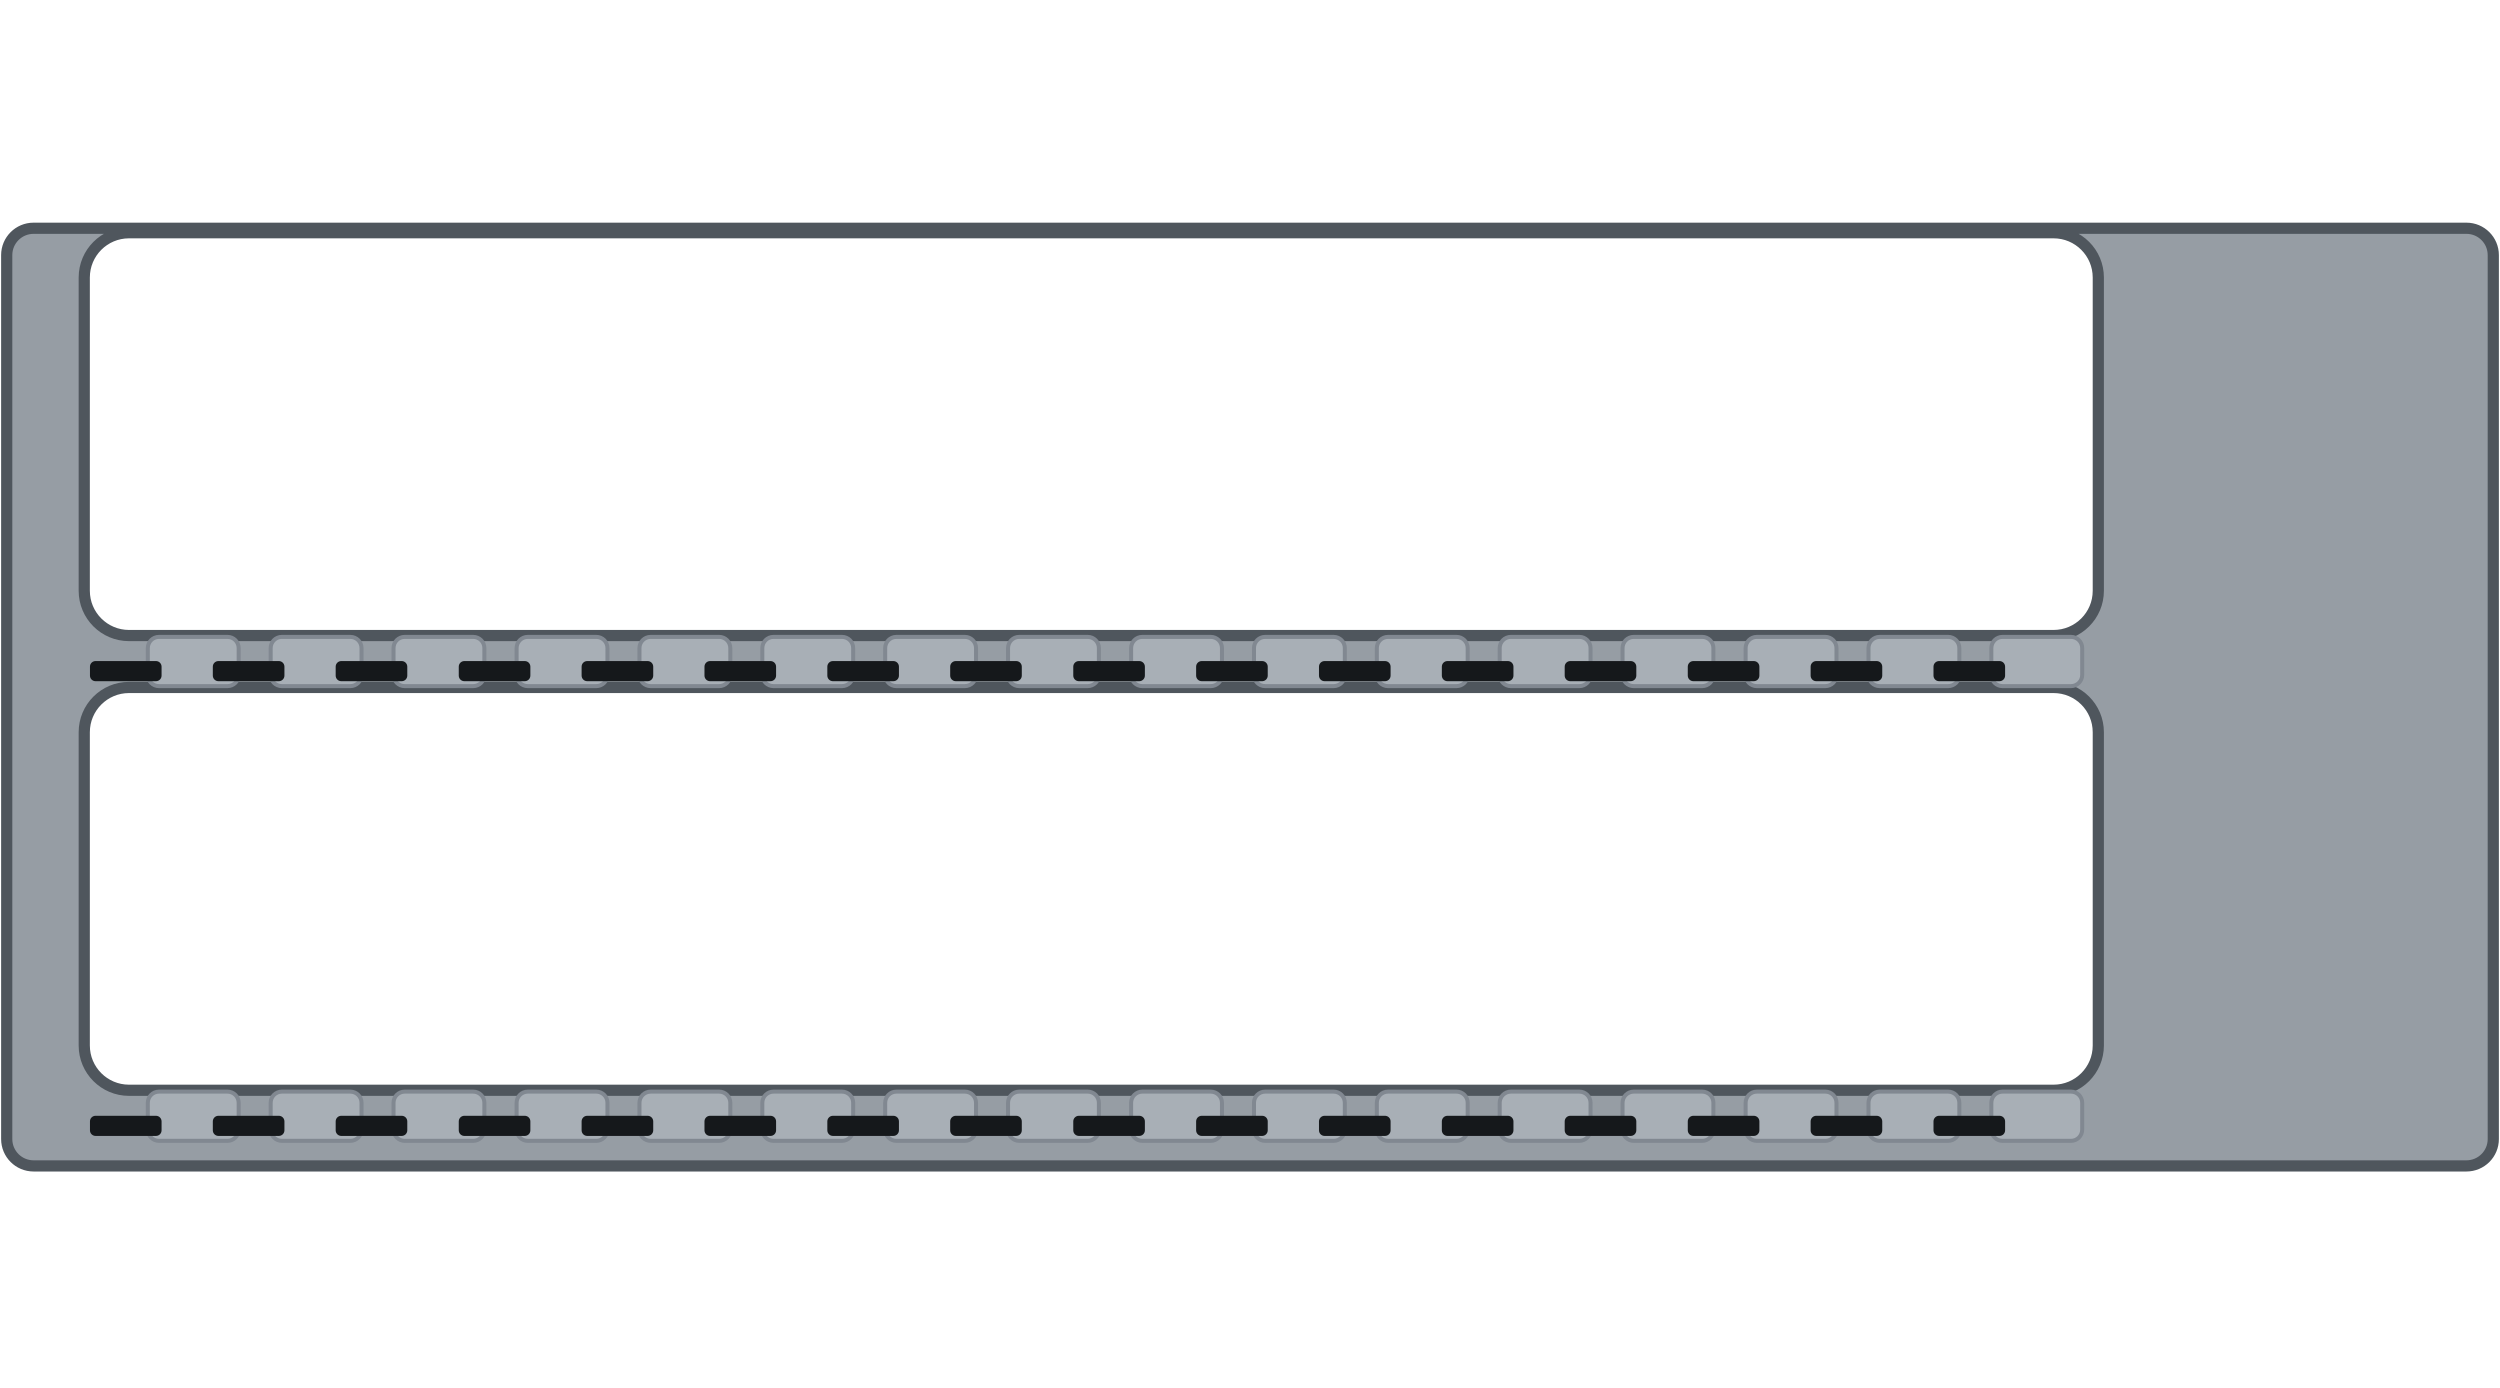
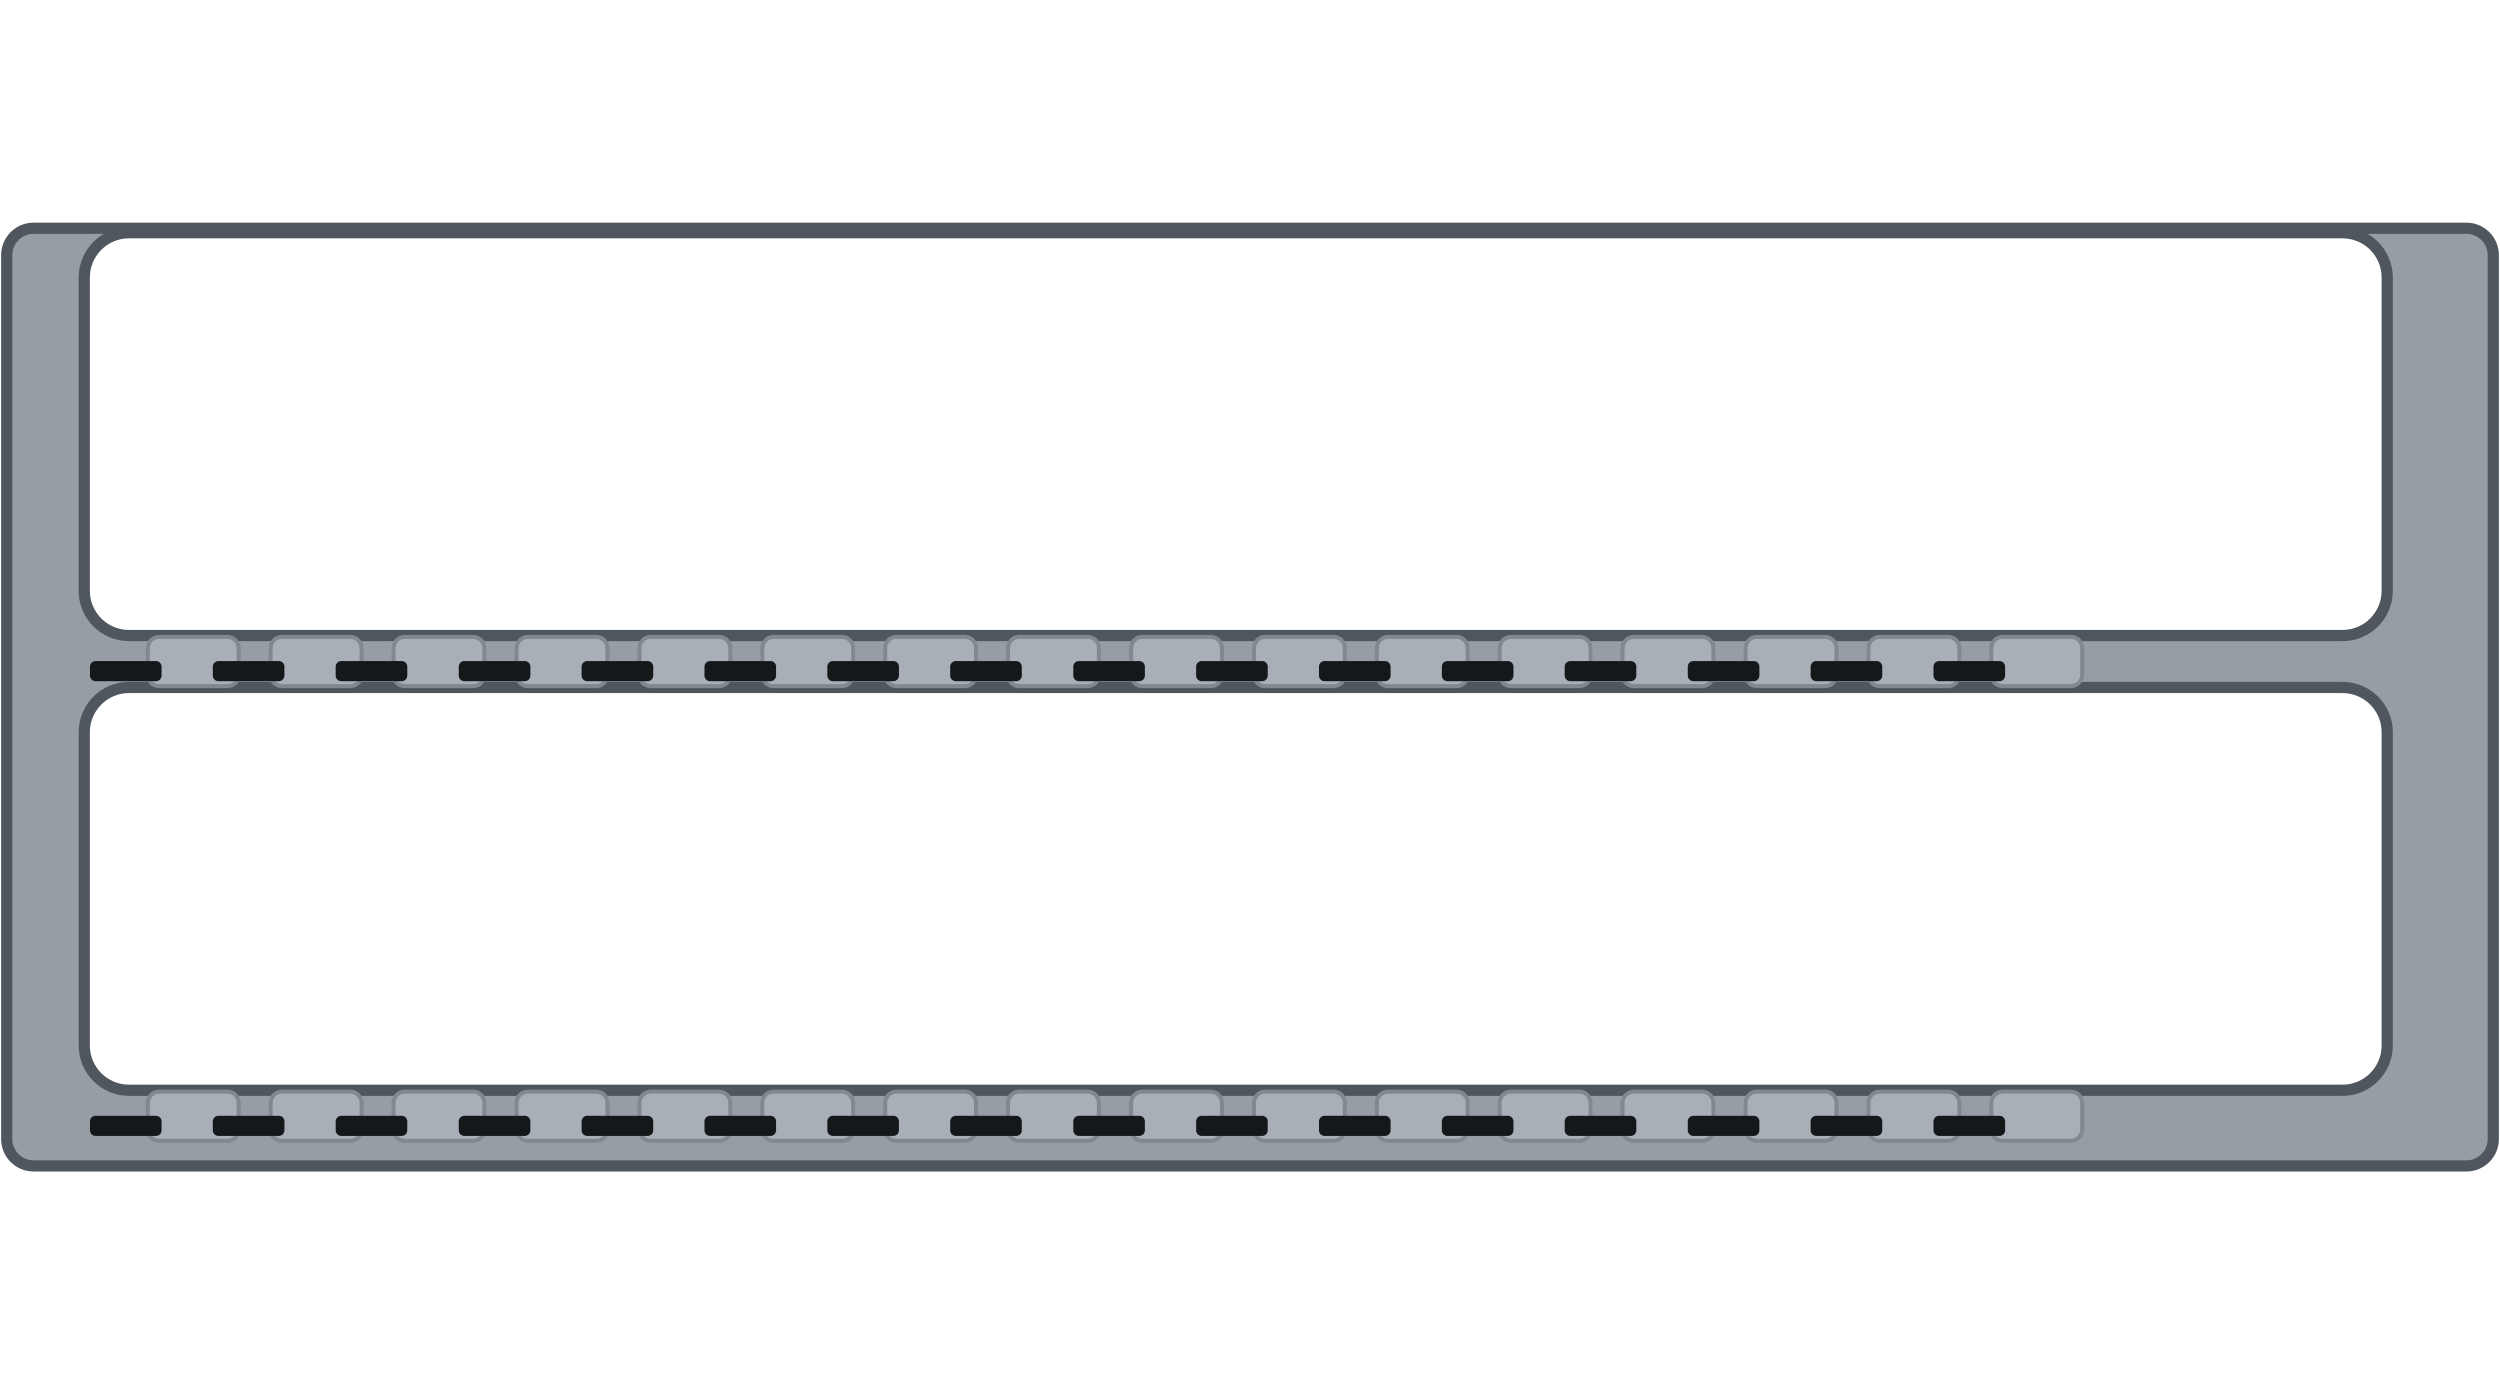
<svg xmlns="http://www.w3.org/2000/svg" width="111.715mm" height="62.0mm" viewBox="0 0 111.715 42.2">
-   <path id="plate" fill-rule="evenodd" d="M1.500 0.300 H110.215 A1.20 1.20 0 0 1 111.415 1.500 V41.000 A1.20 1.20 0 0 1 110.215 42.200 H1.500 A1.20 1.20 0 0 1 0.300 41.000 V1.500 A1.20 1.20 0 0 1 1.500 0.300 Z M5.765 0.500 H91.765 A2.00 2.00 0 0 1 93.765 2.500 V16.500 A2.00 2.00 0 0 1 91.765 18.500 H5.765 A2.00 2.00 0 0 1 3.765 16.500 V2.500 A2.00 2.00 0 0 1 5.765 0.500 Z M5.765 20.820 H91.765 A2.00 2.00 0 0 1 93.765 22.820 V36.820 A2.00 2.00 0 0 1 91.765 38.820 H5.765 A2.00 2.00 0 0 1 3.765 36.820 V22.820 A2.00 2.00 0 0 1 5.765 20.820 Z" fill="#969da4" stroke="#4f565d" stroke-width="0.5" />
-   <rect id="slot-4" x="3.765" y="5.00" width="89.9" height="12.2" rx="1.4" fill="none" stroke="none" />
-   <rect id="slot-5" x="3.765" y="25.32" width="89.9" height="12.2" rx="1.4" fill="none" stroke="none" />
+   <path id="plate" fill-rule="evenodd" d="M1.500 0.300 H110.215 A1.20 1.20 0 0 1 111.415 1.500 V41.000 A1.20 1.20 0 0 1 110.215 42.200 H1.500 A1.20 1.20 0 0 1 0.300 41.000 V1.500 A1.20 1.20 0 0 1 1.500 0.300 Z M5.765 0.500 H104.675 A2.00 2.00 0 0 1 106.675 2.500 V16.500 A2.00 2.00 0 0 1 104.675 18.500 H5.765 A2.00 2.00 0 0 1 3.765 16.500 V2.500 A2.00 2.00 0 0 1 5.765 0.500 Z M5.765 20.820 H104.675 A2.00 2.00 0 0 1 106.675 22.820 V36.820 A2.00 2.00 0 0 1 104.675 38.820 H5.765 A2.00 2.00 0 0 1 3.765 36.820 V22.820 A2.00 2.00 0 0 1 5.765 20.820 Z" fill="#969da4" stroke="#4f565d" stroke-width="0.5" />
+   <rect id="slot-4" x="3.765" y="5.00" width="102.71" height="12.2" rx="1.4" fill="none" stroke="none" />
+   <rect id="slot-5" x="3.765" y="25.32" width="102.71" height="12.2" rx="1.4" fill="none" stroke="none" />
  <rect id="slot-6" x="3.765" y="41.99" width="54.53" height="12.2" rx="1.4" fill="none" stroke="none" />
  <g id="louvres-1">
    <rect x="6.605" y="18.56" width="4.06" height="2.2" rx="0.5" fill="#a8afb6" stroke="#818891" stroke-width="0.18" />
    <rect x="4.02" y="19.64" width="3.2" height="0.9" rx="0.25" fill="#15181b" />
    <rect x="12.095" y="18.56" width="4.06" height="2.2" rx="0.5" fill="#a8afb6" stroke="#818891" stroke-width="0.18" />
    <rect x="9.51" y="19.64" width="3.2" height="0.9" rx="0.25" fill="#15181b" />
    <rect x="17.585" y="18.56" width="4.06" height="2.2" rx="0.5" fill="#a8afb6" stroke="#818891" stroke-width="0.18" />
    <rect x="15.00" y="19.64" width="3.2" height="0.9" rx="0.25" fill="#15181b" />
    <rect x="23.085" y="18.56" width="4.06" height="2.2" rx="0.5" fill="#a8afb6" stroke="#818891" stroke-width="0.18" />
    <rect x="20.50" y="19.64" width="3.2" height="0.9" rx="0.25" fill="#15181b" />
    <rect x="28.575" y="18.56" width="4.06" height="2.2" rx="0.5" fill="#a8afb6" stroke="#818891" stroke-width="0.18" />
    <rect x="25.99" y="19.64" width="3.2" height="0.9" rx="0.25" fill="#15181b" />
    <rect x="34.065" y="18.56" width="4.06" height="2.2" rx="0.5" fill="#a8afb6" stroke="#818891" stroke-width="0.18" />
    <rect x="31.48" y="19.64" width="3.2" height="0.9" rx="0.25" fill="#15181b" />
    <rect x="39.555" y="18.56" width="4.06" height="2.2" rx="0.5" fill="#a8afb6" stroke="#818891" stroke-width="0.18" />
    <rect x="36.97" y="19.64" width="3.2" height="0.9" rx="0.25" fill="#15181b" />
    <rect x="45.045" y="18.56" width="4.06" height="2.2" rx="0.5" fill="#a8afb6" stroke="#818891" stroke-width="0.18" />
    <rect x="42.46" y="19.64" width="3.2" height="0.9" rx="0.25" fill="#15181b" />
    <rect x="50.545" y="18.56" width="4.06" height="2.2" rx="0.5" fill="#a8afb6" stroke="#818891" stroke-width="0.18" />
    <rect x="47.96" y="19.64" width="3.2" height="0.9" rx="0.25" fill="#15181b" />
    <rect x="56.035" y="18.56" width="4.06" height="2.2" rx="0.5" fill="#a8afb6" stroke="#818891" stroke-width="0.18" />
    <rect x="53.45" y="19.64" width="3.2" height="0.9" rx="0.25" fill="#15181b" />
    <rect x="61.525" y="18.56" width="4.06" height="2.2" rx="0.5" fill="#a8afb6" stroke="#818891" stroke-width="0.18" />
    <rect x="58.94" y="19.64" width="3.2" height="0.9" rx="0.25" fill="#15181b" />
    <rect x="67.015" y="18.56" width="4.06" height="2.2" rx="0.5" fill="#a8afb6" stroke="#818891" stroke-width="0.18" />
    <rect x="64.43" y="19.64" width="3.2" height="0.9" rx="0.25" fill="#15181b" />
    <rect x="72.505" y="18.56" width="4.06" height="2.2" rx="0.5" fill="#a8afb6" stroke="#818891" stroke-width="0.18" />
    <rect x="69.92" y="19.64" width="3.2" height="0.9" rx="0.25" fill="#15181b" />
    <rect x="78.005" y="18.56" width="4.06" height="2.2" rx="0.5" fill="#a8afb6" stroke="#818891" stroke-width="0.18" />
    <rect x="75.42" y="19.64" width="3.2" height="0.9" rx="0.25" fill="#15181b" />
    <rect x="83.495" y="18.56" width="4.06" height="2.2" rx="0.5" fill="#a8afb6" stroke="#818891" stroke-width="0.18" />
    <rect x="80.91" y="19.64" width="3.2" height="0.9" rx="0.25" fill="#15181b" />
    <rect x="88.985" y="18.56" width="4.06" height="2.2" rx="0.5" fill="#a8afb6" stroke="#818891" stroke-width="0.18" />
    <rect x="86.40" y="19.64" width="3.2" height="0.9" rx="0.25" fill="#15181b" />
  </g>
  <g id="louvres-2">
    <rect x="6.605" y="38.88" width="4.06" height="2.2" rx="0.5" fill="#a8afb6" stroke="#818891" stroke-width="0.18" />
    <rect x="4.02" y="39.96" width="3.2" height="0.9" rx="0.25" fill="#15181b" />
    <rect x="12.095" y="38.88" width="4.06" height="2.2" rx="0.5" fill="#a8afb6" stroke="#818891" stroke-width="0.18" />
    <rect x="9.51" y="39.96" width="3.2" height="0.9" rx="0.25" fill="#15181b" />
    <rect x="17.585" y="38.88" width="4.06" height="2.2" rx="0.5" fill="#a8afb6" stroke="#818891" stroke-width="0.18" />
    <rect x="15.00" y="39.96" width="3.2" height="0.9" rx="0.25" fill="#15181b" />
    <rect x="23.085" y="38.88" width="4.06" height="2.2" rx="0.5" fill="#a8afb6" stroke="#818891" stroke-width="0.18" />
    <rect x="20.50" y="39.96" width="3.2" height="0.9" rx="0.25" fill="#15181b" />
    <rect x="28.575" y="38.88" width="4.06" height="2.2" rx="0.5" fill="#a8afb6" stroke="#818891" stroke-width="0.18" />
    <rect x="25.99" y="39.96" width="3.2" height="0.9" rx="0.25" fill="#15181b" />
    <rect x="34.065" y="38.88" width="4.06" height="2.2" rx="0.5" fill="#a8afb6" stroke="#818891" stroke-width="0.18" />
    <rect x="31.48" y="39.96" width="3.2" height="0.9" rx="0.25" fill="#15181b" />
    <rect x="39.555" y="38.88" width="4.06" height="2.2" rx="0.5" fill="#a8afb6" stroke="#818891" stroke-width="0.18" />
    <rect x="36.97" y="39.96" width="3.2" height="0.9" rx="0.25" fill="#15181b" />
    <rect x="45.045" y="38.88" width="4.06" height="2.2" rx="0.5" fill="#a8afb6" stroke="#818891" stroke-width="0.18" />
    <rect x="42.46" y="39.96" width="3.2" height="0.9" rx="0.25" fill="#15181b" />
    <rect x="50.545" y="38.88" width="4.06" height="2.2" rx="0.5" fill="#a8afb6" stroke="#818891" stroke-width="0.18" />
    <rect x="47.96" y="39.96" width="3.2" height="0.9" rx="0.25" fill="#15181b" />
    <rect x="56.035" y="38.88" width="4.06" height="2.2" rx="0.5" fill="#a8afb6" stroke="#818891" stroke-width="0.18" />
    <rect x="53.45" y="39.96" width="3.2" height="0.9" rx="0.25" fill="#15181b" />
    <rect x="61.525" y="38.88" width="4.06" height="2.2" rx="0.5" fill="#a8afb6" stroke="#818891" stroke-width="0.18" />
    <rect x="58.94" y="39.96" width="3.2" height="0.9" rx="0.25" fill="#15181b" />
    <rect x="67.015" y="38.88" width="4.06" height="2.2" rx="0.5" fill="#a8afb6" stroke="#818891" stroke-width="0.18" />
    <rect x="64.43" y="39.96" width="3.2" height="0.9" rx="0.25" fill="#15181b" />
    <rect x="72.505" y="38.88" width="4.06" height="2.2" rx="0.5" fill="#a8afb6" stroke="#818891" stroke-width="0.18" />
    <rect x="69.92" y="39.96" width="3.2" height="0.9" rx="0.25" fill="#15181b" />
    <rect x="78.005" y="38.88" width="4.06" height="2.2" rx="0.5" fill="#a8afb6" stroke="#818891" stroke-width="0.18" />
    <rect x="75.42" y="39.96" width="3.2" height="0.9" rx="0.25" fill="#15181b" />
    <rect x="83.495" y="38.88" width="4.06" height="2.2" rx="0.5" fill="#a8afb6" stroke="#818891" stroke-width="0.18" />
    <rect x="80.91" y="39.96" width="3.2" height="0.9" rx="0.25" fill="#15181b" />
    <rect x="88.985" y="38.88" width="4.06" height="2.2" rx="0.5" fill="#a8afb6" stroke="#818891" stroke-width="0.18" />
    <rect x="86.40" y="39.96" width="3.2" height="0.9" rx="0.25" fill="#15181b" />
  </g>
</svg>
